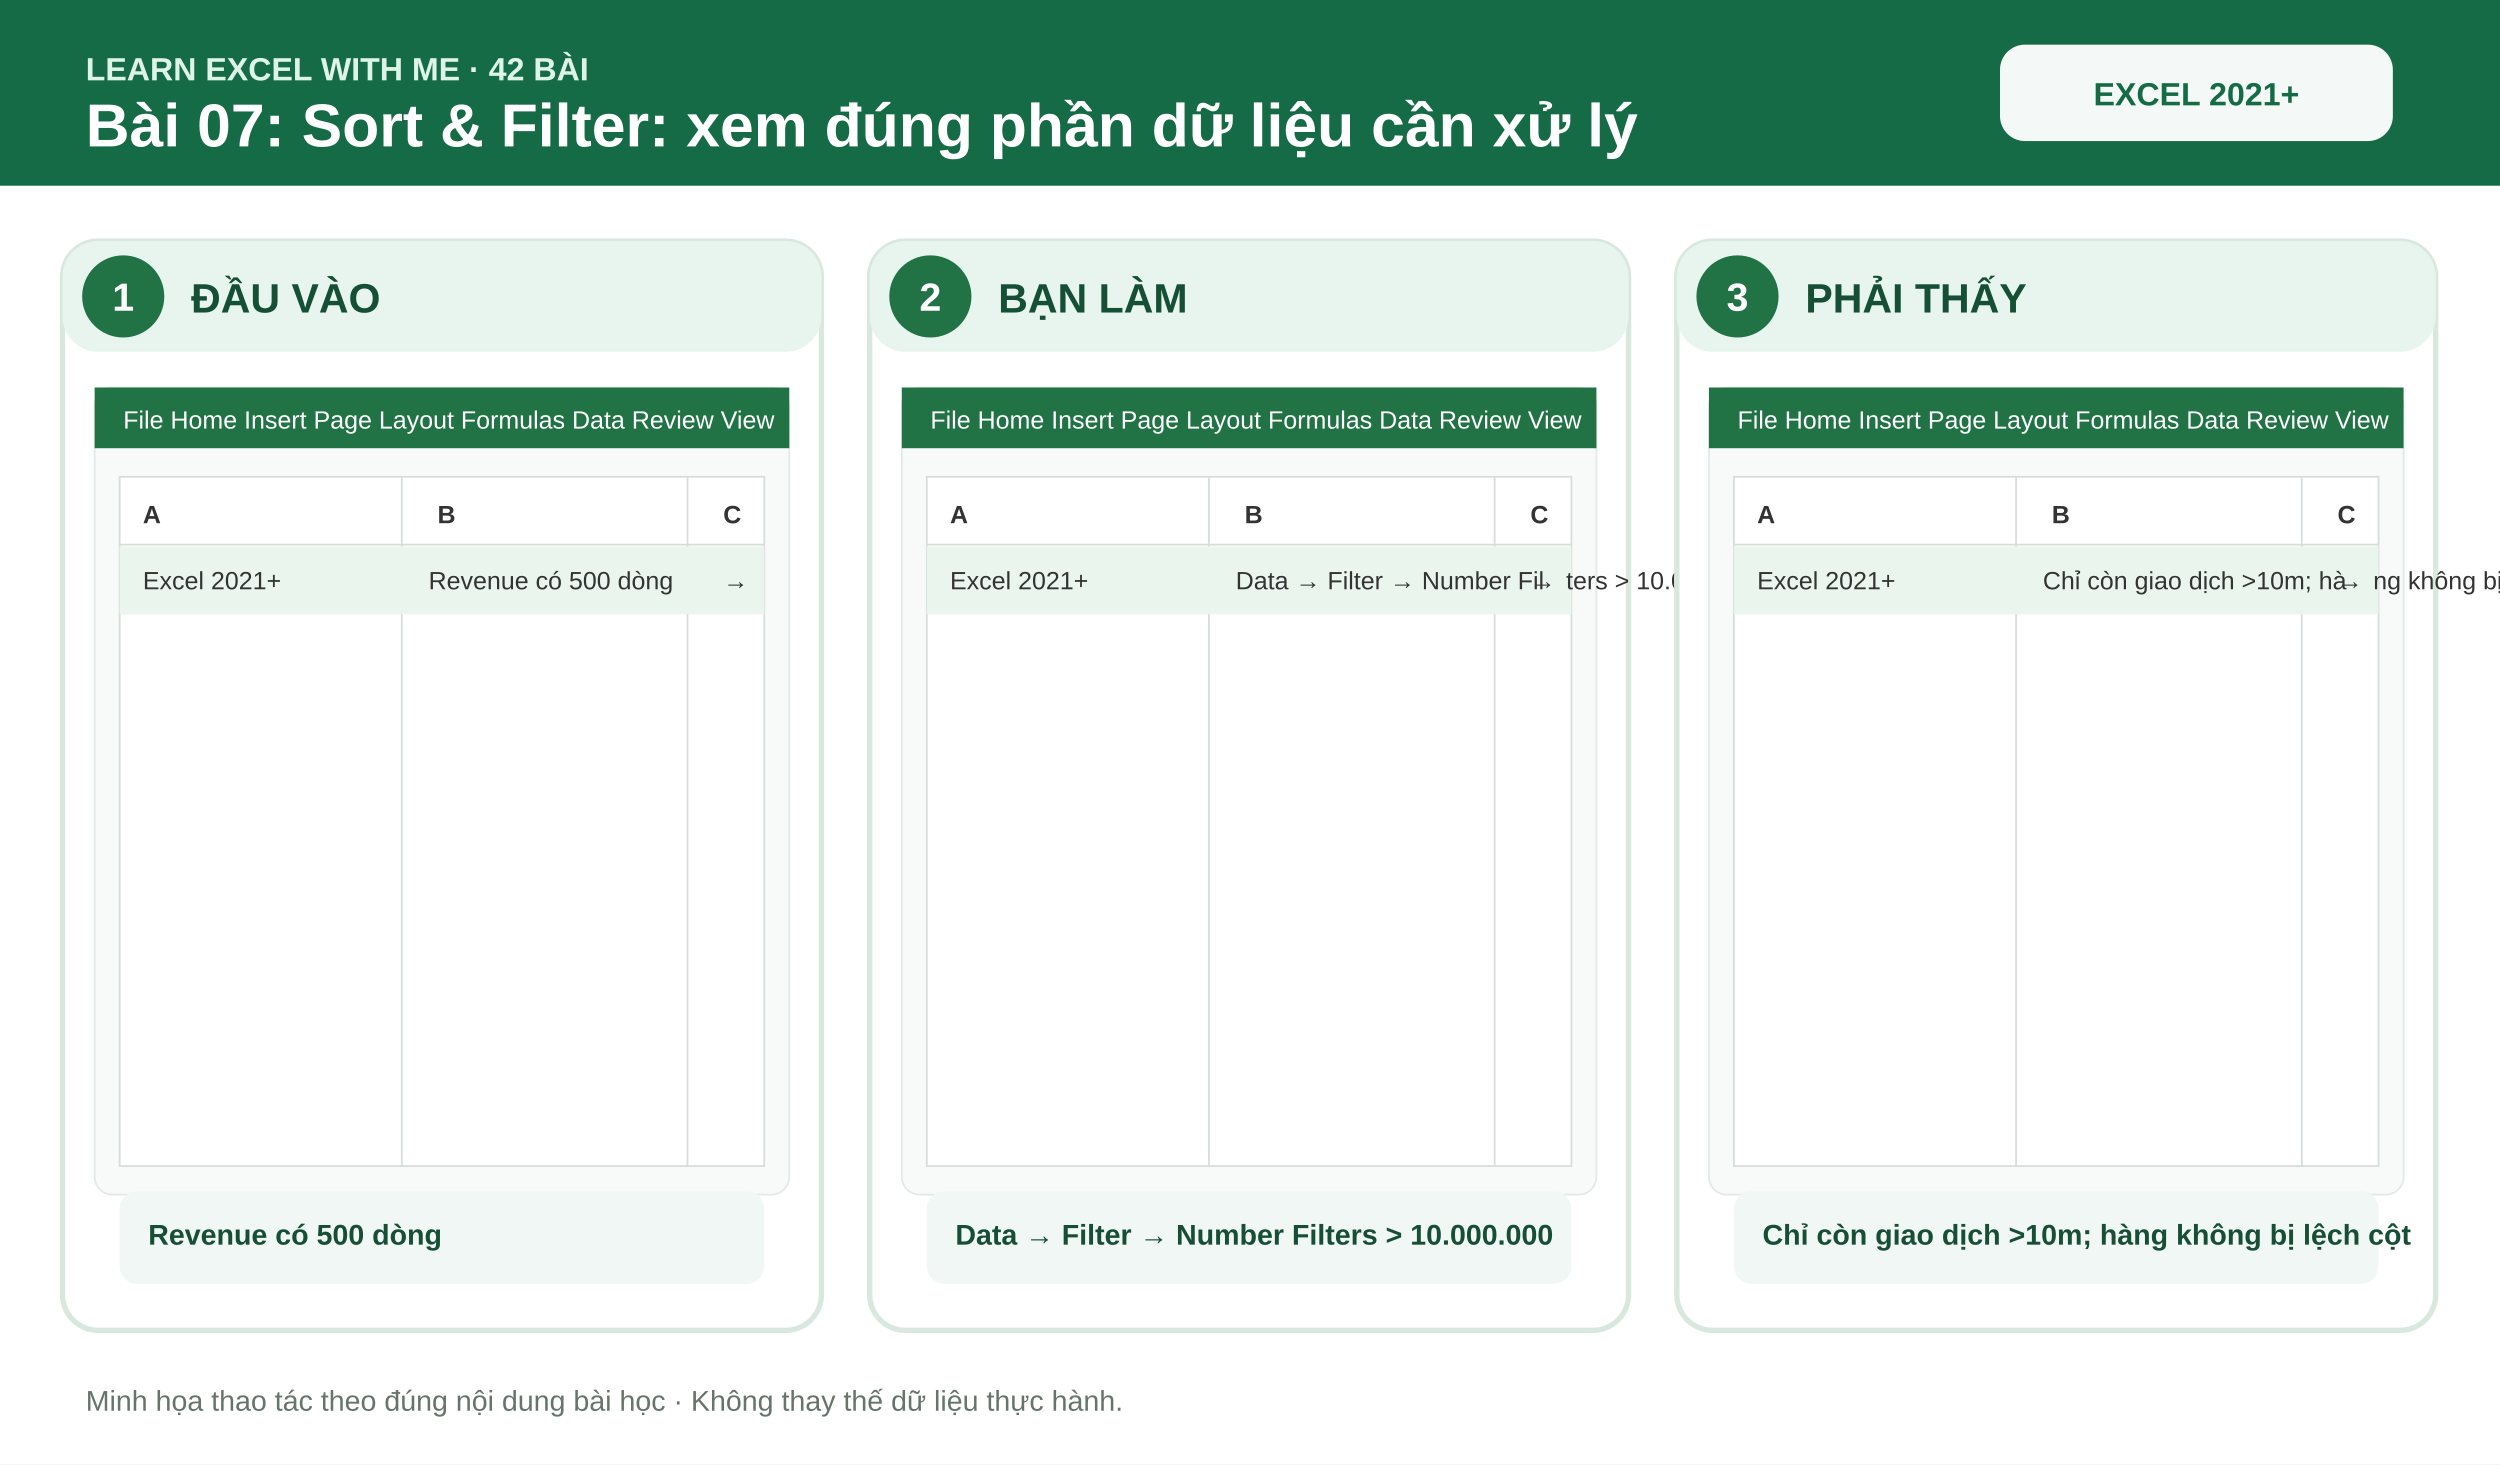
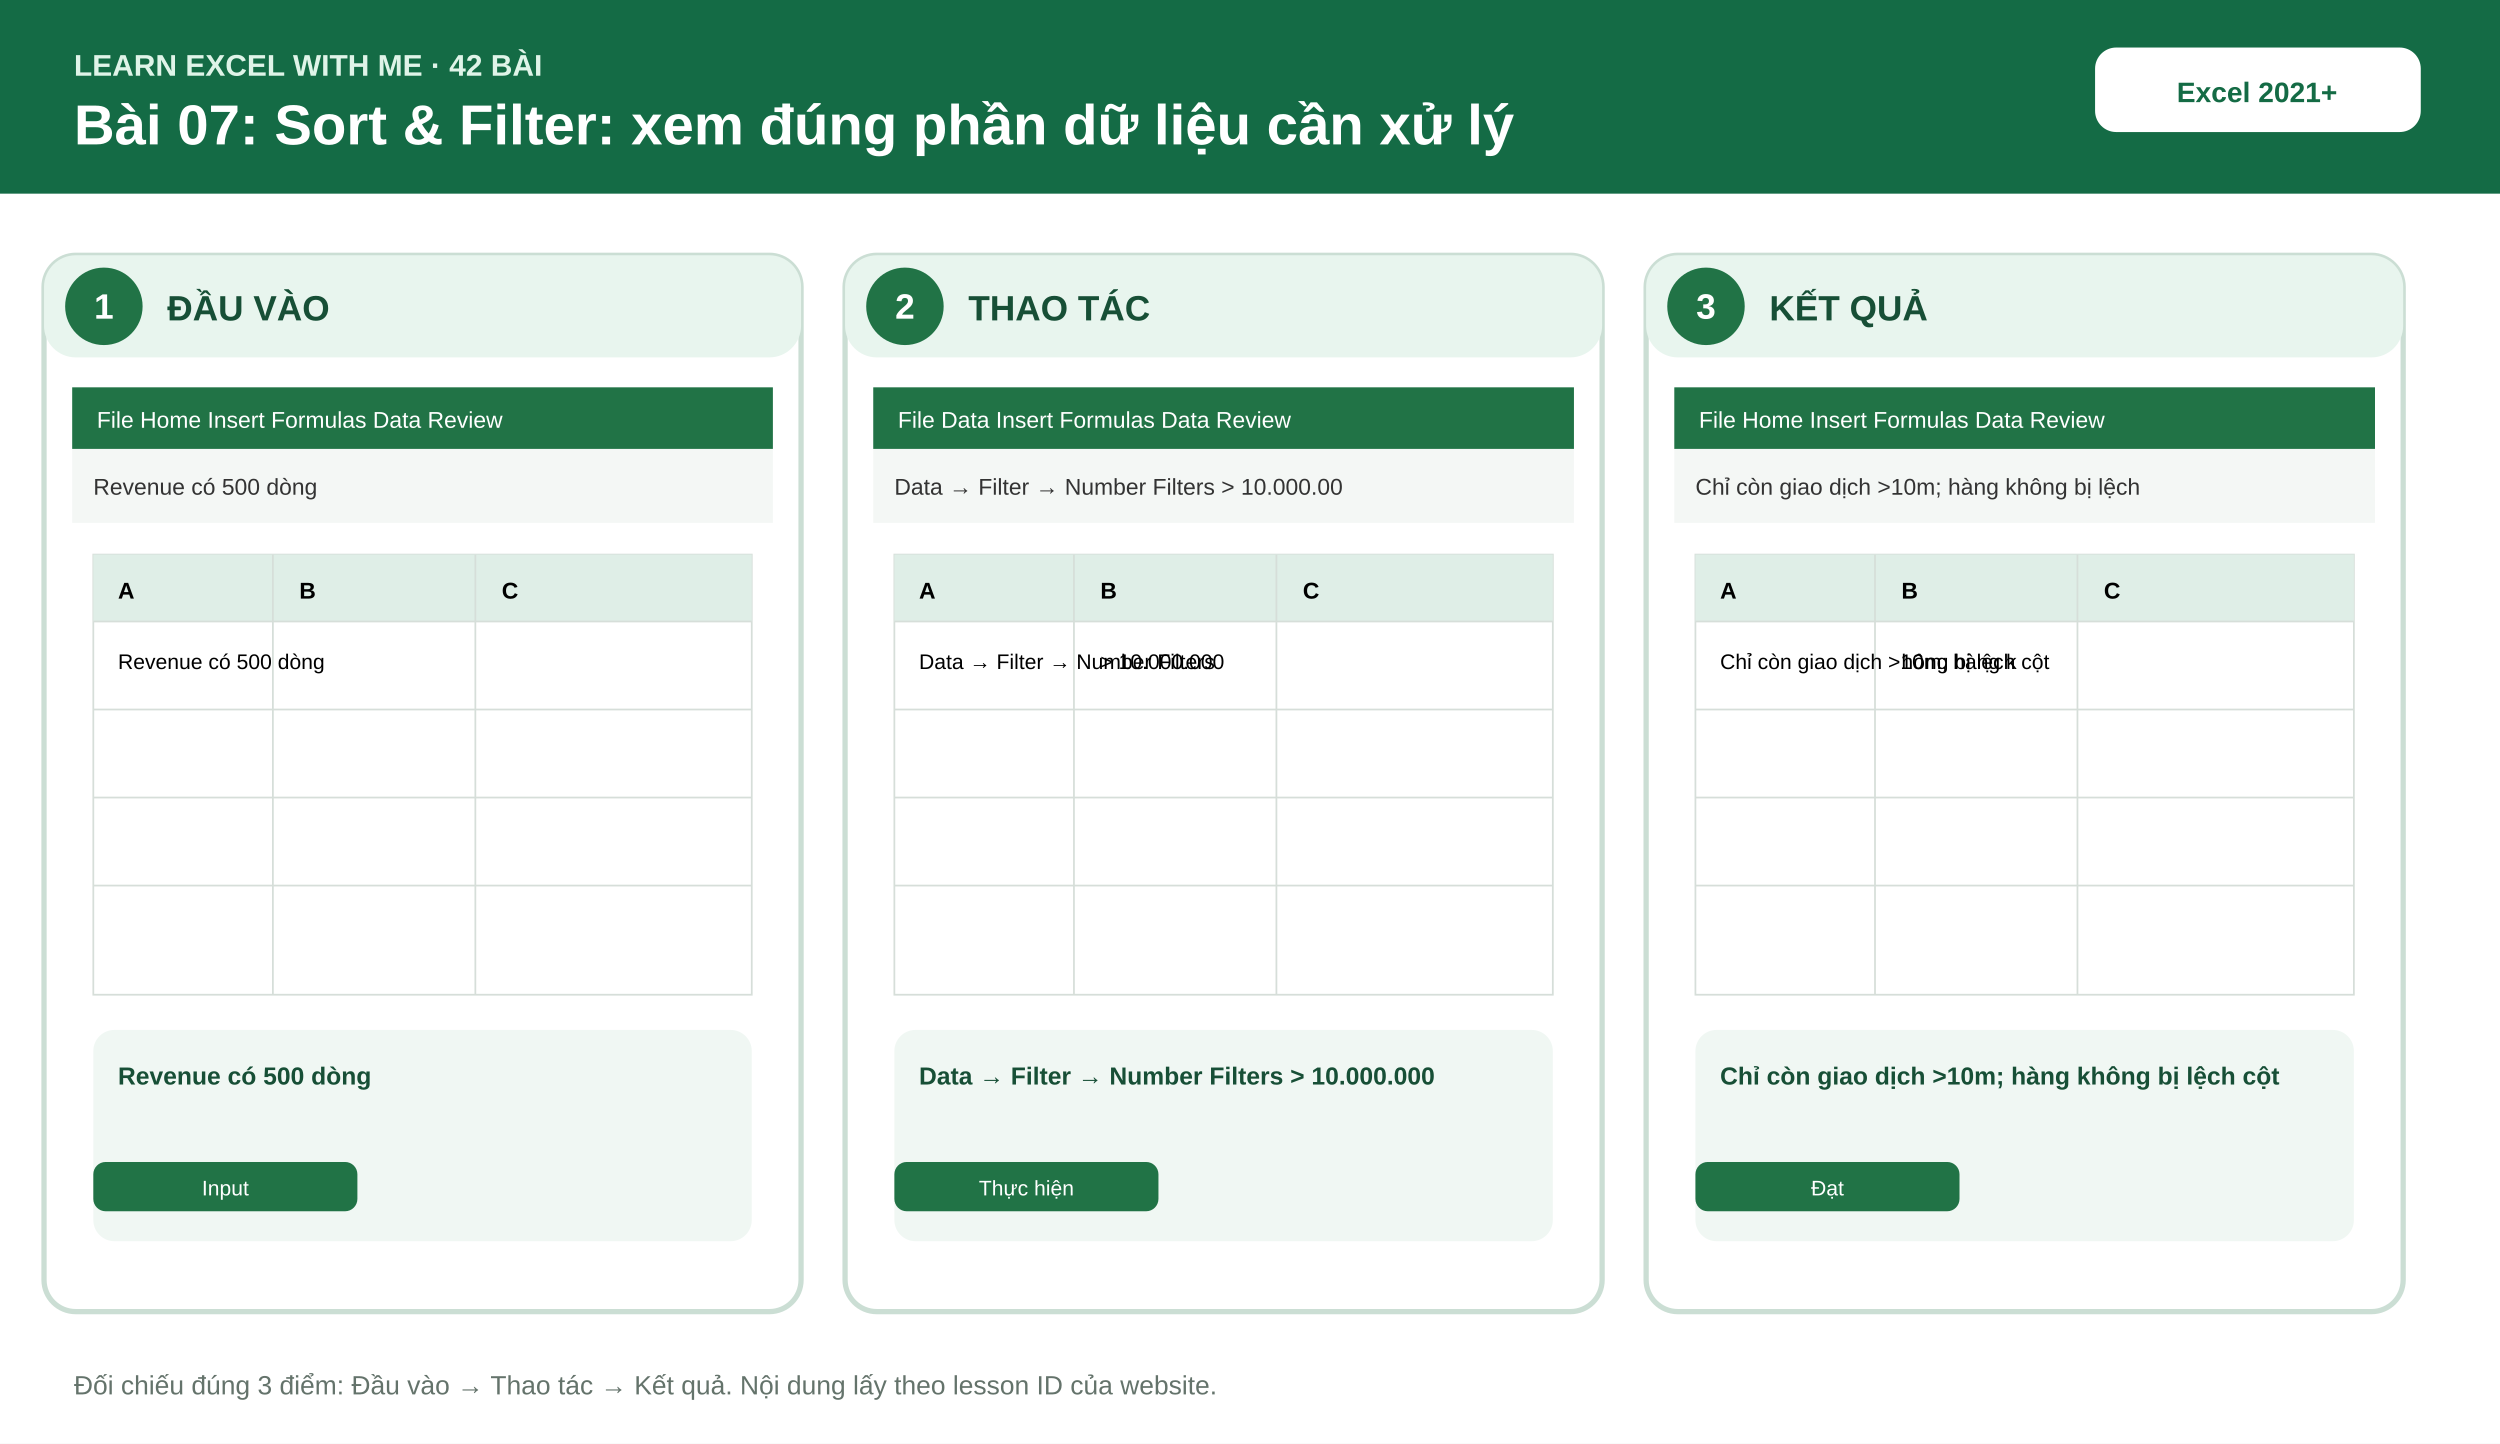
- <svg xmlns="http://www.w3.org/2000/svg" width="1400" height="820" viewBox="0 0 1400 820">
-   <rect width="1400" height="820" fill="#fff" />
-   <rect x="0" y="0" width="1400" height="104" fill="#146b45" />
-   <text x="48" y="45" font-family="Arial" font-size="18" font-weight="700" fill="#dff4e8">LEARN EXCEL WITH ME · 42 BÀI</text>
-   <text x="48" y="82" font-family="Arial" font-size="34" font-weight="700" fill="#fff">Bài 07: Sort &amp; Filter: xem đúng phần dữ liệu cần xử lý</text>
-   <rect x="1120" y="25" width="220" height="54" rx="14" fill="#fff" opacity=".95" />
-   <text x="1230" y="59" text-anchor="middle" font-family="Arial" font-size="18" font-weight="700" fill="#146b45">EXCEL 2021+</text>
-   <rect x="35" y="135" width="425" height="610" rx="20" fill="#fff" stroke="#d8e8df" stroke-width="3" />
-   <rect x="35" y="135" width="425" height="62" rx="20" fill="#e8f5ee" />
-   <circle cx="69" cy="166" r="23" fill="#217346" />
-   <text x="69" y="174" text-anchor="middle" font-family="Arial" font-size="22" font-weight="700" fill="#fff">1</text>
-   <text x="107" y="175" font-family="Arial" font-size="23" font-weight="700" fill="#154f35">ĐẦU VÀO</text>
-   <rect x="53" y="217" width="389" height="452" rx="10" fill="#f8faf9" stroke="#e3e9e6" />
-   <rect x="53" y="217" width="389" height="34" fill="#217346" />
-   <text x="69" y="240" font-family="Arial" font-size="14" fill="#fff">File  Home  Insert  Page Layout  Formulas  Data  Review  View</text>
-   <rect x="67" y="267" width="361" height="386" fill="#fff" stroke="#d7ddd9" />
-   <line x1="67" y1="305" x2="428" y2="305" stroke="#d7ddd9" />
-   <line x1="225" y1="267" x2="225" y2="653" stroke="#d7ddd9" />
-   <line x1="385" y1="267" x2="385" y2="653" stroke="#d7ddd9" />
-   <line x1="545" y1="267" x2="545" y2="653" stroke="#d7ddd9" />
-   <text x="80" y="293" font-family="Arial" font-size="14" font-weight="700" fill="#333">A</text>
-   <text x="245" y="293" font-family="Arial" font-size="14" font-weight="700" fill="#333">B</text>
-   <text x="405" y="293" font-family="Arial" font-size="14" font-weight="700" fill="#333">C</text>
-   <text x="565" y="293" font-family="Arial" font-size="14" font-weight="700" fill="#333">D</text>
-   <rect x="67" y="306" width="361" height="38" fill="#eaf5ee" />
-   <text x="80" y="330" font-family="Arial" font-size="14" fill="#333">Excel 2021+</text>
-   <text x="240" y="330" font-family="Arial" font-size="14" fill="#333">Revenue có 500 dòng</text>
-   <text x="405" y="330" font-family="Arial" font-size="14" fill="#333">→</text>
-   <text x="425" y="330" font-family="Arial" font-size="14" fill="#333" />
-   <rect x="67" y="667" width="361" height="52" rx="10" fill="#f1f7f4" />
-   <text x="83" y="697" font-family="Arial" font-size="16" font-weight="700" fill="#174f36">Revenue có 500 dòng</text>
-   <rect x="487" y="135" width="425" height="610" rx="20" fill="#fff" stroke="#d8e8df" stroke-width="3" />
-   <rect x="487" y="135" width="425" height="62" rx="20" fill="#e8f5ee" />
-   <circle cx="521" cy="166" r="23" fill="#217346" />
-   <text x="521" y="174" text-anchor="middle" font-family="Arial" font-size="22" font-weight="700" fill="#fff">2</text>
-   <text x="559" y="175" font-family="Arial" font-size="23" font-weight="700" fill="#154f35">BẠN LÀM</text>
-   <rect x="505" y="217" width="389" height="452" rx="10" fill="#f8faf9" stroke="#e3e9e6" />
-   <rect x="505" y="217" width="389" height="34" fill="#217346" />
-   <text x="521" y="240" font-family="Arial" font-size="14" fill="#fff">File  Home  Insert  Page Layout  Formulas  Data  Review  View</text>
-   <rect x="519" y="267" width="361" height="386" fill="#fff" stroke="#d7ddd9" />
-   <line x1="519" y1="305" x2="880" y2="305" stroke="#d7ddd9" />
-   <line x1="677" y1="267" x2="677" y2="653" stroke="#d7ddd9" />
-   <line x1="837" y1="267" x2="837" y2="653" stroke="#d7ddd9" />
-   <line x1="997" y1="267" x2="997" y2="653" stroke="#d7ddd9" />
-   <text x="532" y="293" font-family="Arial" font-size="14" font-weight="700" fill="#333">A</text>
-   <text x="697" y="293" font-family="Arial" font-size="14" font-weight="700" fill="#333">B</text>
-   <text x="857" y="293" font-family="Arial" font-size="14" font-weight="700" fill="#333">C</text>
-   <text x="1017" y="293" font-family="Arial" font-size="14" font-weight="700" fill="#333">D</text>
-   <rect x="519" y="306" width="361" height="38" fill="#eaf5ee" />
-   <text x="532" y="330" font-family="Arial" font-size="14" fill="#333">Excel 2021+</text>
-   <text x="692" y="330" font-family="Arial" font-size="14" fill="#333">Data → Filter → Number Fil</text>
-   <text x="857" y="330" font-family="Arial" font-size="14" fill="#333">→</text>
-   <text x="877" y="330" font-family="Arial" font-size="14" fill="#333">ters &gt; 10.000.000</text>
-   <rect x="519" y="667" width="361" height="52" rx="10" fill="#f1f7f4" />
-   <text x="535" y="697" font-family="Arial" font-size="16" font-weight="700" fill="#174f36">Data → Filter → Number Filters &gt; 10.000.000</text>
-   <rect x="939" y="135" width="425" height="610" rx="20" fill="#fff" stroke="#d8e8df" stroke-width="3" />
-   <rect x="939" y="135" width="425" height="62" rx="20" fill="#e8f5ee" />
-   <circle cx="973" cy="166" r="23" fill="#217346" />
-   <text x="973" y="174" text-anchor="middle" font-family="Arial" font-size="22" font-weight="700" fill="#fff">3</text>
-   <text x="1011" y="175" font-family="Arial" font-size="23" font-weight="700" fill="#154f35">PHẢI THẤY</text>
-   <rect x="957" y="217" width="389" height="452" rx="10" fill="#f8faf9" stroke="#e3e9e6" />
-   <rect x="957" y="217" width="389" height="34" fill="#217346" />
-   <text x="973" y="240" font-family="Arial" font-size="14" fill="#fff">File  Home  Insert  Page Layout  Formulas  Data  Review  View</text>
-   <rect x="971" y="267" width="361" height="386" fill="#fff" stroke="#d7ddd9" />
-   <line x1="971" y1="305" x2="1332" y2="305" stroke="#d7ddd9" />
-   <line x1="1129" y1="267" x2="1129" y2="653" stroke="#d7ddd9" />
-   <line x1="1289" y1="267" x2="1289" y2="653" stroke="#d7ddd9" />
-   <line x1="1449" y1="267" x2="1449" y2="653" stroke="#d7ddd9" />
-   <text x="984" y="293" font-family="Arial" font-size="14" font-weight="700" fill="#333">A</text>
-   <text x="1149" y="293" font-family="Arial" font-size="14" font-weight="700" fill="#333">B</text>
-   <text x="1309" y="293" font-family="Arial" font-size="14" font-weight="700" fill="#333">C</text>
-   <text x="1469" y="293" font-family="Arial" font-size="14" font-weight="700" fill="#333">D</text>
-   <rect x="971" y="306" width="361" height="38" fill="#eaf5ee" />
-   <text x="984" y="330" font-family="Arial" font-size="14" fill="#333">Excel 2021+</text>
-   <text x="1144" y="330" font-family="Arial" font-size="14" fill="#333">Chỉ còn giao dịch &gt;10m; hà</text>
-   <text x="1309" y="330" font-family="Arial" font-size="14" fill="#333">→</text>
-   <text x="1329" y="330" font-family="Arial" font-size="14" fill="#333">ng không bị lệch cột</text>
-   <rect x="971" y="667" width="361" height="52" rx="10" fill="#f1f7f4" />
-   <text x="987" y="697" font-family="Arial" font-size="16" font-weight="700" fill="#174f36">Chỉ còn giao dịch &gt;10m; hàng không bị lệch cột</text>
-   <text x="48" y="790" font-family="Arial" font-size="16" fill="#66746c">Minh họa thao tác theo đúng nội dung bài học · Không thay thế dữ liệu thực hành.</text>
+ <svg xmlns="http://www.w3.org/2000/svg" width="1420" height="820">
+   <rect width="1420" height="820" fill="#fff" />
+   <rect width="1420" height="110" fill="#146b45" />
+   <text x="42" y="43" font-family="Arial" font-size="17" font-weight="700" fill="#dff4e8">LEARN EXCEL WITH ME · 42 BÀI</text>
+   <text x="42" y="82" font-family="Arial" font-size="32" font-weight="700" fill="#fff">Bài 07: Sort &amp; Filter: xem đúng phần dữ liệu cần xử lý</text>
+   <rect x="1190" y="27" width="185" height="48" rx="12" fill="#fff" />
+   <text x="1282" y="58" text-anchor="middle" font-family="Arial" font-size="16" font-weight="700" fill="#146b45">Excel 2021+</text>
+   <g>
+     <rect x="25" y="145" width="430" height="600" rx="18" fill="#fff" stroke="#cbded4" stroke-width="3" />
+     <rect x="25" y="145" width="430" height="58" rx="18" fill="#e8f5ee" />
+     <circle cx="59" cy="174" r="22" fill="#217346" />
+     <text x="59" y="181" text-anchor="middle" font-family="Arial" font-size="20" font-weight="700" fill="#fff">1</text>
+     <text x="95" y="182" font-family="Arial" font-size="20" font-weight="700" fill="#174f36">ĐẦU VÀO</text>
+     <rect x="41" y="220" width="398" height="35" fill="#217346" />
+     <text x="55" y="243" font-family="Arial" font-size="13" fill="#fff">File  Home  Insert  Formulas  Data  Review</text>
+     <rect x="41" y="255" width="398" height="42" fill="#f4f7f5" />
+     <text x="53" y="281" font-family="Arial" font-size="13" fill="#333">Revenue có 500 dòng</text>
+     <rect x="53" y="315" width="374" height="250" fill="#fff" stroke="#d6ded9" />
+     <rect x="53" y="315" width="374" height="38" fill="#dfeee7" />
+     <path d="M53 353h374M53 403h374M53 453h374M53 503h374M155 315v250M270 315v250" stroke="#d6ded9" />
+     <text x="67" y="340" font-family="Arial" font-size="13" font-weight="700">A</text>
+     <text x="170" y="340" font-family="Arial" font-size="13" font-weight="700">B</text>
+     <text x="285" y="340" font-family="Arial" font-size="13" font-weight="700">C</text>
+     <text x="67" y="380" font-family="Arial" font-size="12">Revenue có 500 dòng</text>
+     <text x="170" y="380" font-family="Arial" font-size="12" />
+     <text x="285" y="380" font-family="Arial" font-size="12" />
+     <rect x="53" y="585" width="374" height="120" rx="12" fill="#f0f7f3" />
+     <text x="67" y="616" font-family="Arial" font-size="14" font-weight="700" fill="#174f36">Revenue có 500 dòng</text>
+     <rect x="53" y="660" width="150" height="28" rx="7" fill="#217346" />
+     <text x="128" y="679" text-anchor="middle" font-family="Arial" font-size="12" fill="#fff">Input</text>
+   </g>
+   <g>
+     <rect x="480" y="145" width="430" height="600" rx="18" fill="#fff" stroke="#cbded4" stroke-width="3" />
+     <rect x="480" y="145" width="430" height="58" rx="18" fill="#e8f5ee" />
+     <circle cx="514" cy="174" r="22" fill="#217346" />
+     <text x="514" y="181" text-anchor="middle" font-family="Arial" font-size="20" font-weight="700" fill="#fff">2</text>
+     <text x="550" y="182" font-family="Arial" font-size="20" font-weight="700" fill="#174f36">THAO TÁC</text>
+     <rect x="496" y="220" width="398" height="35" fill="#217346" />
+     <text x="510" y="243" font-family="Arial" font-size="13" fill="#fff">File  Data  Insert  Formulas  Data  Review</text>
+     <rect x="496" y="255" width="398" height="42" fill="#f4f7f5" />
+     <text x="508" y="281" font-family="Arial" font-size="13" fill="#333">Data → Filter → Number Filters &gt; 10.000.00</text>
+     <rect x="508" y="315" width="374" height="250" fill="#fff" stroke="#d6ded9" />
+     <rect x="508" y="315" width="374" height="38" fill="#dfeee7" />
+     <path d="M508 353h374M508 403h374M508 453h374M508 503h374M610 315v250M725 315v250" stroke="#d6ded9" />
+     <text x="522" y="340" font-family="Arial" font-size="13" font-weight="700">A</text>
+     <text x="625" y="340" font-family="Arial" font-size="13" font-weight="700">B</text>
+     <text x="740" y="340" font-family="Arial" font-size="13" font-weight="700">C</text>
+     <text x="522" y="380" font-family="Arial" font-size="12">Data → Filter → Number Filters</text>
+     <text x="625" y="380" font-family="Arial" font-size="12"> &gt; 10.000.000</text>
+     <text x="740" y="380" font-family="Arial" font-size="12" />
+     <rect x="508" y="585" width="374" height="120" rx="12" fill="#f0f7f3" />
+     <text x="522" y="616" font-family="Arial" font-size="14" font-weight="700" fill="#174f36">Data → Filter → Number Filters &gt; 10.000.000</text>
+     <rect x="508" y="660" width="150" height="28" rx="7" fill="#217346" />
+     <text x="583" y="679" text-anchor="middle" font-family="Arial" font-size="12" fill="#fff">Thực hiện</text>
+   </g>
+   <g>
+     <rect x="935" y="145" width="430" height="600" rx="18" fill="#fff" stroke="#cbded4" stroke-width="3" />
+     <rect x="935" y="145" width="430" height="58" rx="18" fill="#e8f5ee" />
+     <circle cx="969" cy="174" r="22" fill="#217346" />
+     <text x="969" y="181" text-anchor="middle" font-family="Arial" font-size="20" font-weight="700" fill="#fff">3</text>
+     <text x="1005" y="182" font-family="Arial" font-size="20" font-weight="700" fill="#174f36">KẾT QUẢ</text>
+     <rect x="951" y="220" width="398" height="35" fill="#217346" />
+     <text x="965" y="243" font-family="Arial" font-size="13" fill="#fff">File  Home  Insert  Formulas  Data  Review</text>
+     <rect x="951" y="255" width="398" height="42" fill="#f4f7f5" />
+     <text x="963" y="281" font-family="Arial" font-size="13" fill="#333">Chỉ còn giao dịch &gt;10m; hàng không bị lệch</text>
+     <rect x="963" y="315" width="374" height="250" fill="#fff" stroke="#d6ded9" />
+     <rect x="963" y="315" width="374" height="38" fill="#dfeee7" />
+     <path d="M963 353h374M963 403h374M963 453h374M963 503h374M1065 315v250M1180 315v250" stroke="#d6ded9" />
+     <text x="977" y="340" font-family="Arial" font-size="13" font-weight="700">A</text>
+     <text x="1080" y="340" font-family="Arial" font-size="13" font-weight="700">B</text>
+     <text x="1195" y="340" font-family="Arial" font-size="13" font-weight="700">C</text>
+     <text x="977" y="380" font-family="Arial" font-size="12">Chỉ còn giao dịch &gt;10m; hàng k</text>
+     <text x="1080" y="380" font-family="Arial" font-size="12">hông bị lệch cột</text>
+     <text x="1195" y="380" font-family="Arial" font-size="12" />
+     <rect x="963" y="585" width="374" height="120" rx="12" fill="#f0f7f3" />
+     <text x="977" y="616" font-family="Arial" font-size="14" font-weight="700" fill="#174f36">Chỉ còn giao dịch &gt;10m; hàng không bị lệch cột</text>
+     <rect x="963" y="660" width="150" height="28" rx="7" fill="#217346" />
+     <text x="1038" y="679" text-anchor="middle" font-family="Arial" font-size="12" fill="#fff">Đạt</text>
+   </g>
+   <text x="42" y="792" font-family="Arial" font-size="15" fill="#64736b">Đối chiếu đúng 3 điểm: Đầu vào → Thao tác → Kết quả. Nội dung lấy theo lesson ID của website.</text>
</svg>
